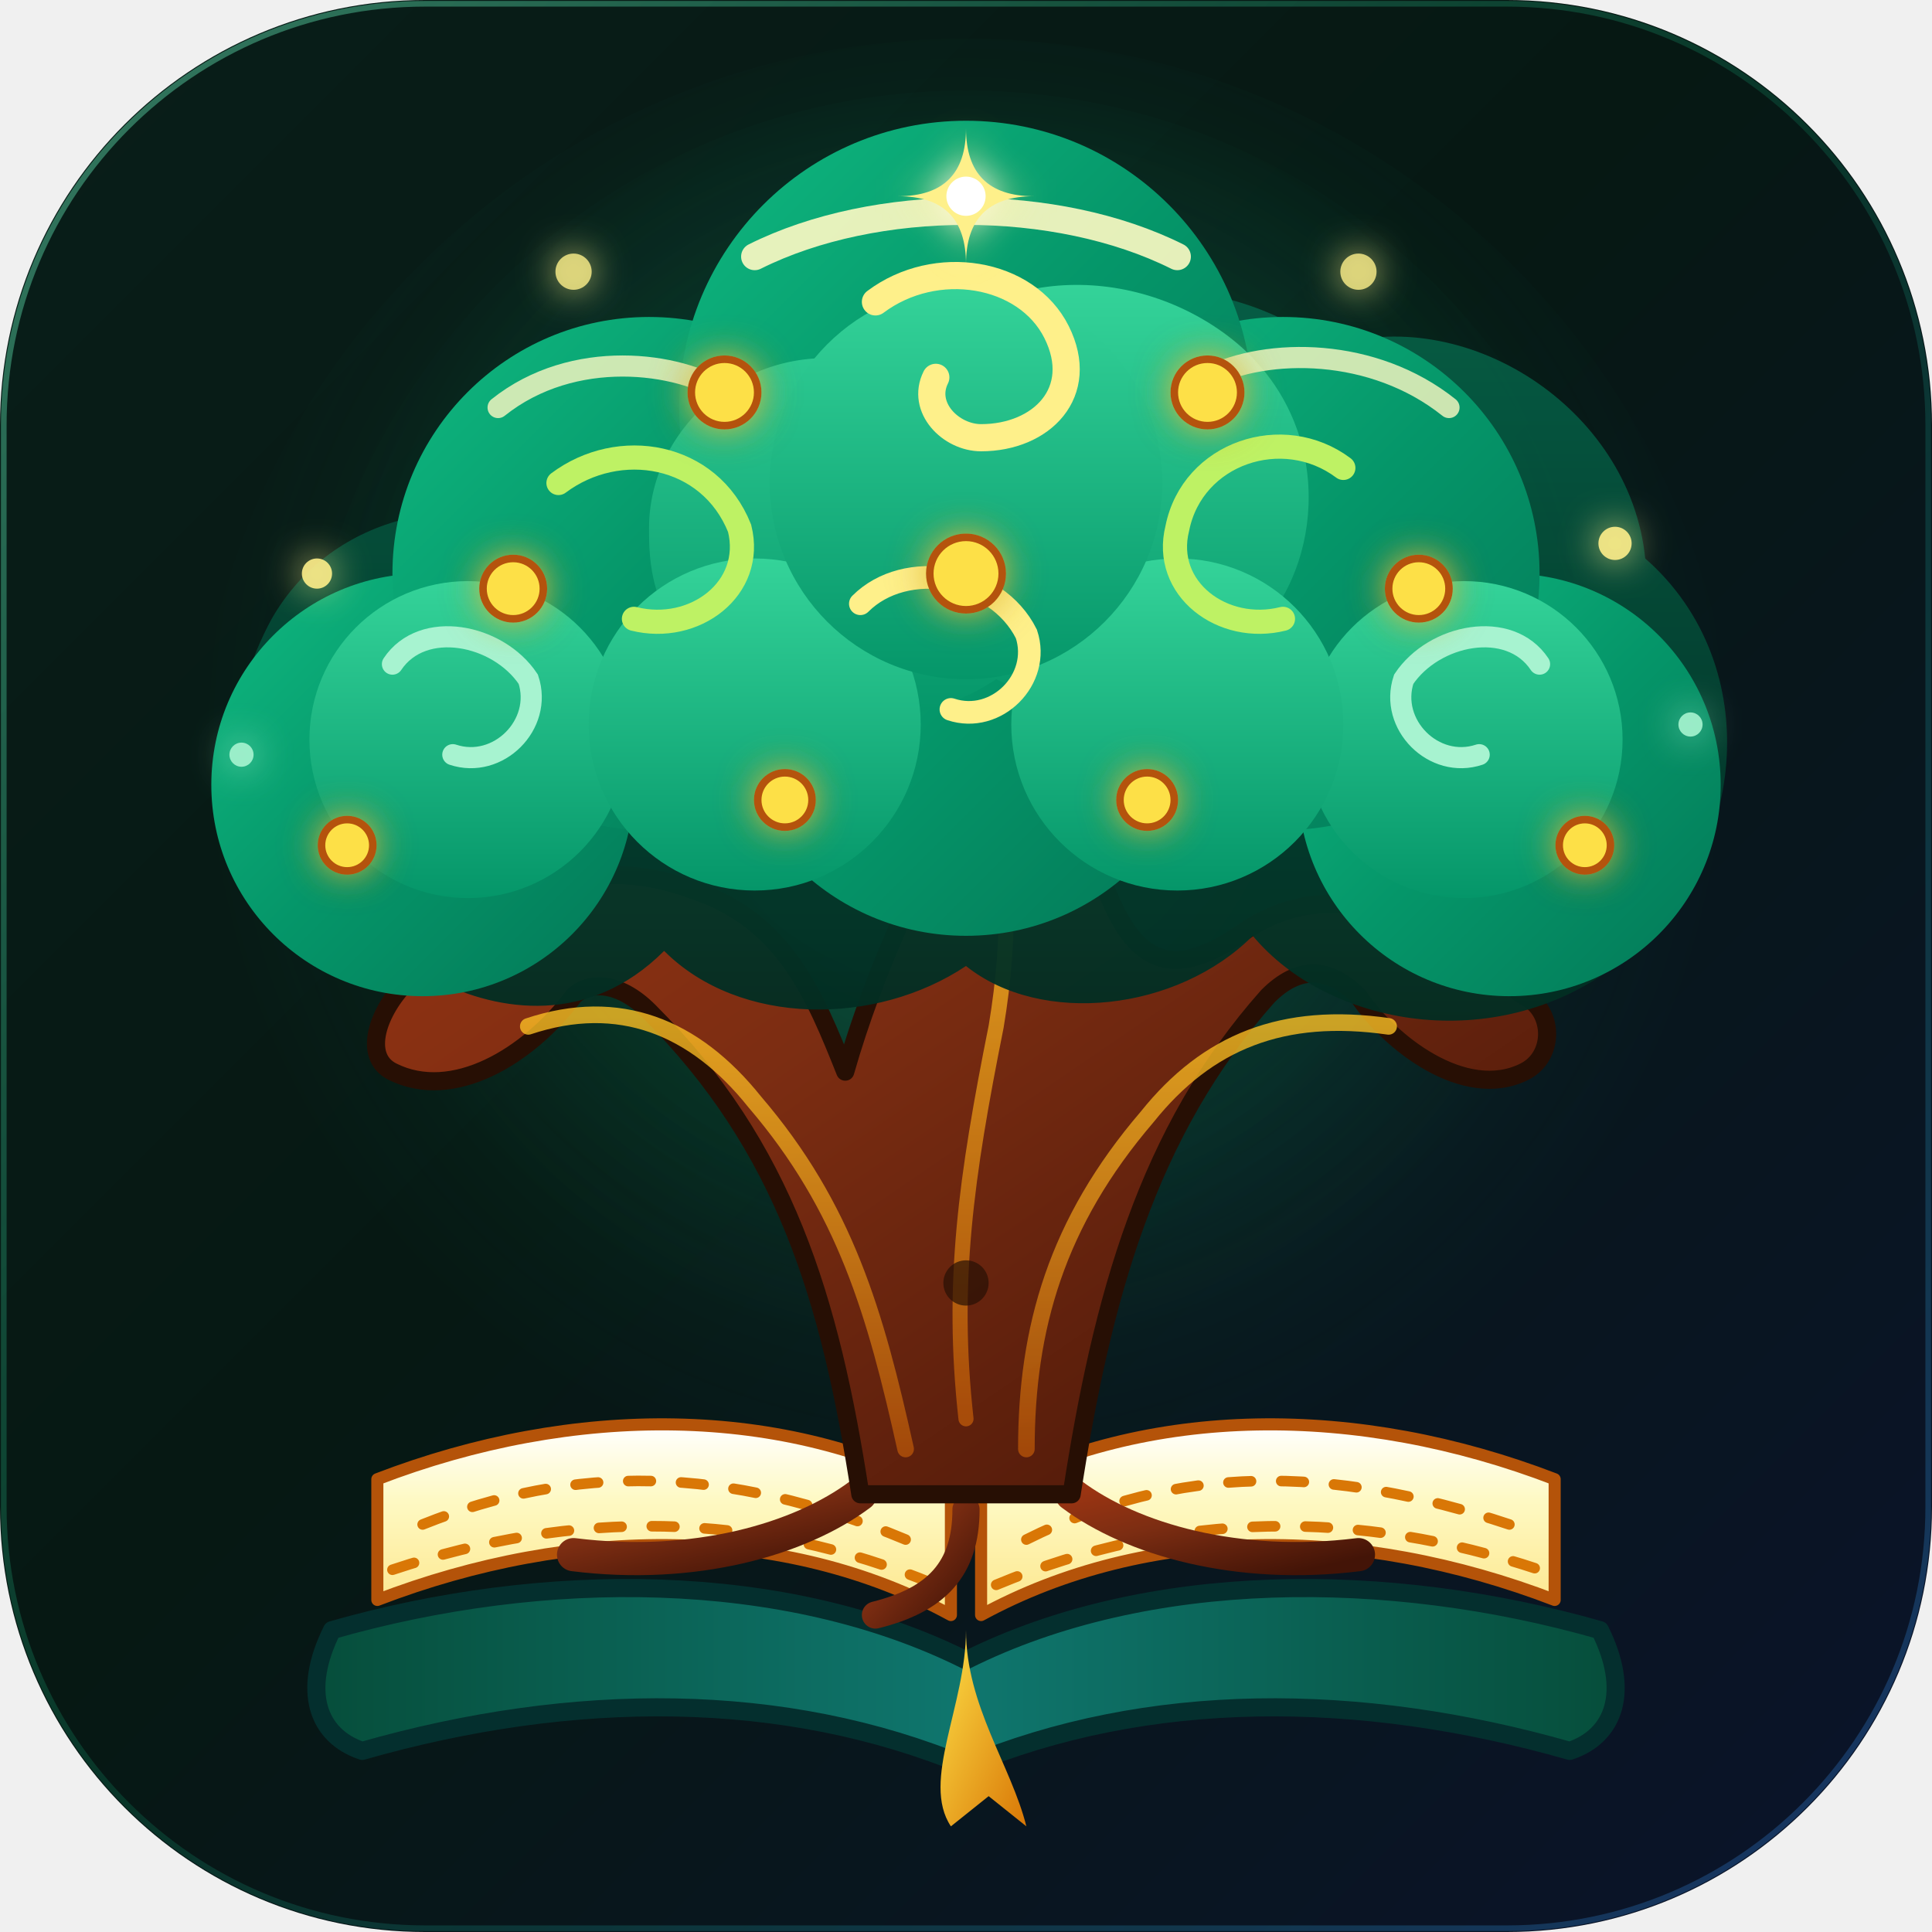
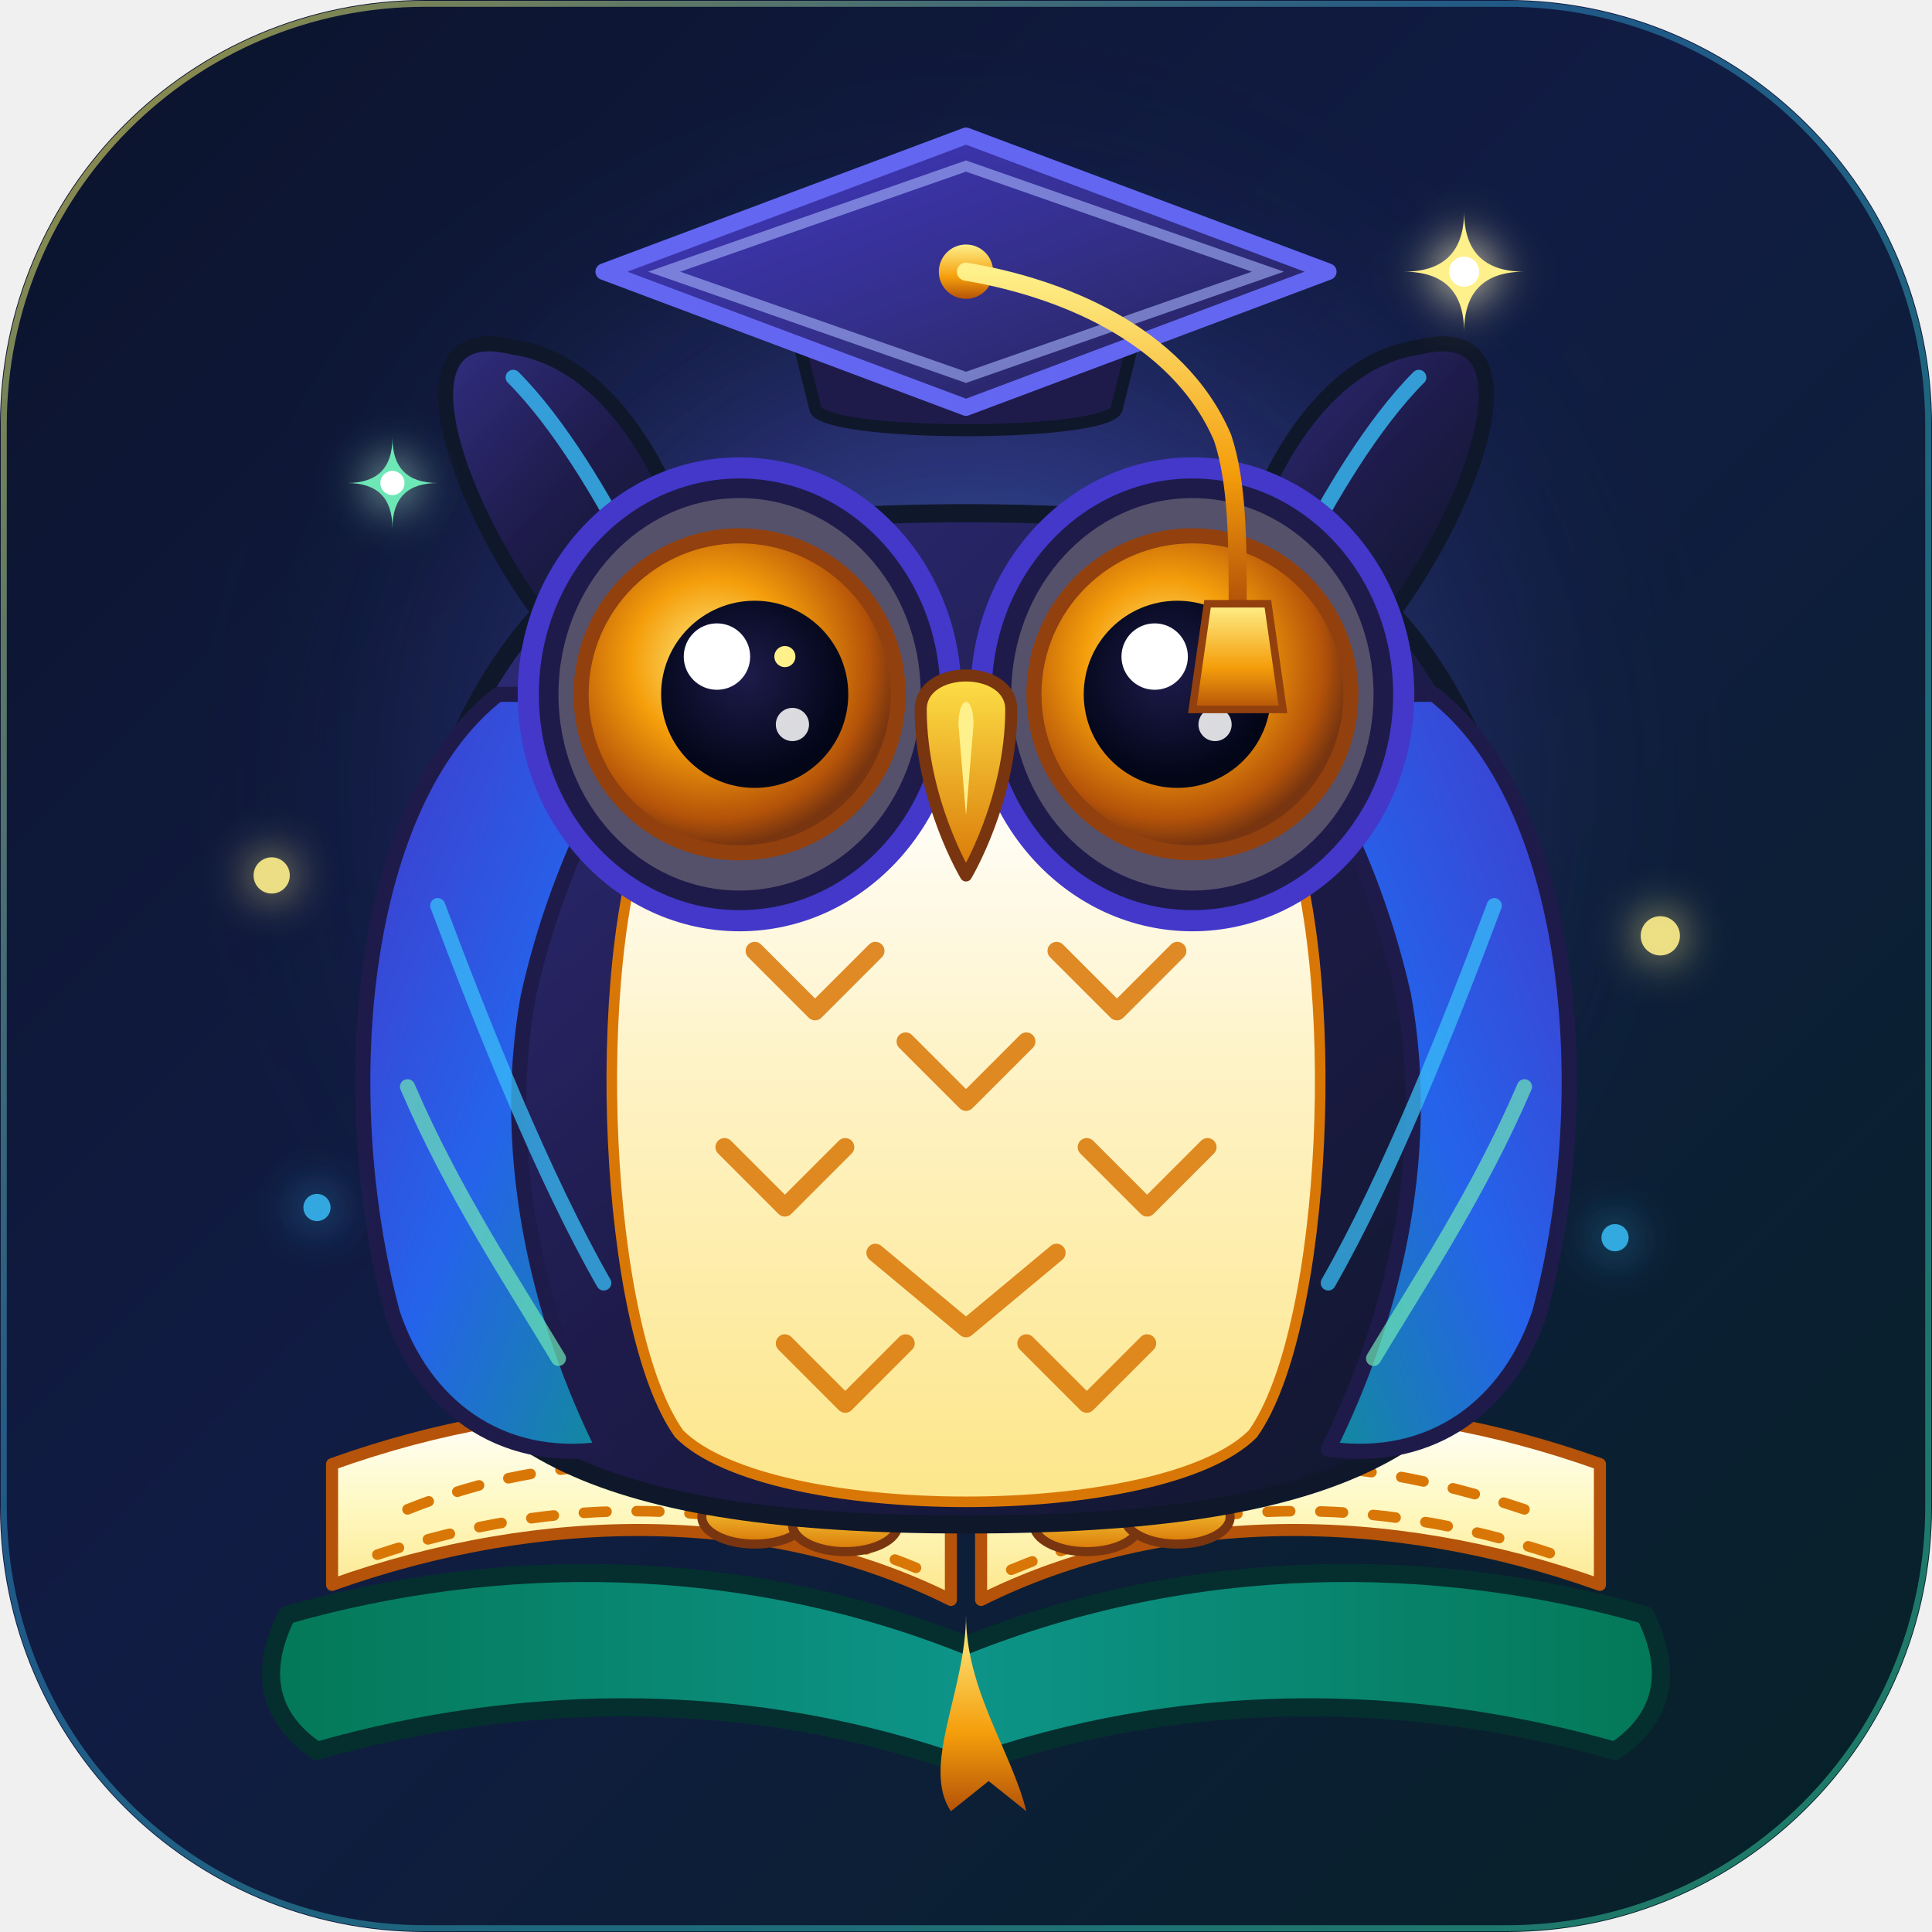
- <svg xmlns="http://www.w3.org/2000/svg" viewBox="0 0 512 512" width="512" height="512" fill="none" role="img" aria-label="Lingua - Tree of Knowledge">
+ <svg xmlns="http://www.w3.org/2000/svg" viewBox="0 0 512 512" width="512" height="512" fill="none" role="img" aria-label="Lingua - The Wise Owl">
  <defs>
-     <linearGradient id="appBgGradient" x1="0%" y1="0%" x2="100%" y2="100%">
-       <stop offset="0%" stop-color="#091E19" />
-       <stop offset="45%" stop-color="#061813" />
-       <stop offset="100%" stop-color="#0B132B" />
+     <linearGradient id="canvasBg" x1="0%" y1="0%" x2="100%" y2="100%">
+       <stop offset="0%" stop-color="#0B132B" />
+       <stop offset="45%" stop-color="#111C44" />
+       <stop offset="100%" stop-color="#062226" />
    </linearGradient>
-     <linearGradient id="appBorderGlow" x1="0%" y1="0%" x2="100%" y2="100%">
-       <stop offset="0%" stop-color="#6EE7B7" stop-opacity="0.8" />
-       <stop offset="50%" stop-color="#10B981" stop-opacity="0.3" />
-       <stop offset="100%" stop-color="#3B82F6" stop-opacity="0.5" />
+     <linearGradient id="canvasBorder" x1="0%" y1="0%" x2="100%" y2="100%">
+       <stop offset="0%" stop-color="#FDE047" stop-opacity="0.85" />
+       <stop offset="40%" stop-color="#38BDF8" stop-opacity="0.5" />
+       <stop offset="100%" stop-color="#34D399" stop-opacity="0.7" />
    </linearGradient>
-     <radialGradient id="innerAura" cx="50%" cy="45%" r="50%">
-       <stop offset="0%" stop-color="#34D399" stop-opacity="0.35" />
-       <stop offset="50%" stop-color="#10B981" stop-opacity="0.12" />
-       <stop offset="100%" stop-color="#059669" stop-opacity="0" />
+     <radialGradient id="celestialAura" cx="50%" cy="46%" r="50%">
+       <stop offset="0%" stop-color="#38BDF8" stop-opacity="0.32" />
+       <stop offset="45%" stop-color="#6366F1" stop-opacity="0.16" />
+       <stop offset="100%" stop-color="#0B132B" stop-opacity="0" />
    </radialGradient>
-     <linearGradient id="foliageShadow" x1="0" y1="0" x2="0" y2="1">
-       <stop offset="0%" stop-color="#065F46" />
-       <stop offset="100%" stop-color="#022C22" />
+     <linearGradient id="owlBodyDark" x1="0" y1="0" x2="1" y2="1">
+       <stop offset="0%" stop-color="#312E81" />
+       <stop offset="50%" stop-color="#1E1B4B" />
+       <stop offset="100%" stop-color="#0F172A" />
    </linearGradient>
-     <linearGradient id="foliageMid" x1="0" y1="0" x2="1" y2="1">
-       <stop offset="0%" stop-color="#10B981" />
-       <stop offset="50%" stop-color="#059669" />
-       <stop offset="100%" stop-color="#047857" />
+     <linearGradient id="owlWingLeft" x1="0" y1="0" x2="1" y2="1">
+       <stop offset="0%" stop-color="#4338CA" />
+       <stop offset="50%" stop-color="#2563EB" />
+       <stop offset="100%" stop-color="#0D9488" />
    </linearGradient>
-     <linearGradient id="foliageVibrant" x1="0" y1="0" x2="0" y2="1">
-       <stop offset="0%" stop-color="#34D399" />
-       <stop offset="100%" stop-color="#059669" />
+     <linearGradient id="owlWingRight" x1="1" y1="0" x2="0" y2="1">
+       <stop offset="0%" stop-color="#4338CA" />
+       <stop offset="50%" stop-color="#2563EB" />
+       <stop offset="100%" stop-color="#0D9488" />
    </linearGradient>
-     <linearGradient id="foliageSunlight" x1="0" y1="0" x2="1" y2="1">
-       <stop offset="0%" stop-color="#FEF08A" />
-       <stop offset="40%" stop-color="#A3E635" />
-       <stop offset="100%" stop-color="#10B981" />
-     </linearGradient>
-     <linearGradient id="trunkBark" x1="0" y1="0" x2="1" y2="1">
-       <stop offset="0%" stop-color="#9A3412" />
-       <stop offset="40%" stop-color="#7C2D12" />
-       <stop offset="100%" stop-color="#431407" />
-     </linearGradient>
-     <linearGradient id="trunkHighlight" x1="0" y1="0" x2="0" y2="1">
-       <stop offset="0%" stop-color="#FBBF24" />
-       <stop offset="100%" stop-color="#B45309" />
-     </linearGradient>
-     <linearGradient id="bookCover" x1="0" y1="0" x2="1" y2="0">
-       <stop offset="0%" stop-color="#064E3B" />
-       <stop offset="50%" stop-color="#0F766E" />
-       <stop offset="100%" stop-color="#064E3B" />
-     </linearGradient>
-     <linearGradient id="pageParchment" x1="0" y1="0" x2="0" y2="1">
+     <linearGradient id="owlChest" x1="0" y1="0" x2="0" y2="1">
      <stop offset="0%" stop-color="#FFFFFF" />
-       <stop offset="40%" stop-color="#FEF9C3" />
+       <stop offset="40%" stop-color="#FEF3C7" />
      <stop offset="100%" stop-color="#FDE68A" />
    </linearGradient>
-     <linearGradient id="goldAccent" x1="0" y1="0" x2="1" y2="1">
+     <radialGradient id="eyeAmber" cx="42%" cy="40%" r="58%">
+       <stop offset="0%" stop-color="#FEF08A" />
+       <stop offset="45%" stop-color="#F59E0B" />
+       <stop offset="85%" stop-color="#B45309" />
+       <stop offset="100%" stop-color="#78350F" />
+     </radialGradient>
+     <radialGradient id="eyePupil" cx="45%" cy="40%" r="55%">
+       <stop offset="0%" stop-color="#1E1B4B" />
+       <stop offset="100%" stop-color="#020617" />
+     </radialGradient>
+     <linearGradient id="beakGold" x1="0" y1="0" x2="0" y2="1">
      <stop offset="0%" stop-color="#FDE047" />
      <stop offset="100%" stop-color="#D97706" />
    </linearGradient>
-     <filter id="starGlow" x="-30%" y="-30%" width="160%" height="160%">
-       <feGaussianBlur stdDeviation="1.2" result="blur" />
+     <linearGradient id="bookCover" x1="0" y1="0" x2="1" y2="0">
+       <stop offset="0%" stop-color="#047857" />
+       <stop offset="50%" stop-color="#0D9488" />
+       <stop offset="100%" stop-color="#047857" />
+     </linearGradient>
+     <linearGradient id="bookPages" x1="0" y1="0" x2="0" y2="1">
+       <stop offset="0%" stop-color="#FFFFFF" />
+       <stop offset="50%" stop-color="#FEF9C3" />
+       <stop offset="100%" stop-color="#FDE68A" />
+     </linearGradient>
+     <linearGradient id="capGrad" x1="0" y1="0" x2="1" y2="1">
+       <stop offset="0%" stop-color="#4338CA" />
+       <stop offset="60%" stop-color="#312E81" />
+       <stop offset="100%" stop-color="#1E1B4B" />
+     </linearGradient>
+     <linearGradient id="tasselGold" x1="0" y1="0" x2="0" y2="1">
+       <stop offset="0%" stop-color="#FEF08A" />
+       <stop offset="60%" stop-color="#F59E0B" />
+       <stop offset="100%" stop-color="#B45309" />
+     </linearGradient>
+     <filter id="softGlow" x="-20%" y="-20%" width="140%" height="140%">
+       <feGaussianBlur stdDeviation="1.5" result="blur" />
      <feComposite in="SourceGraphic" in2="blur" operator="over" />
    </filter>
  </defs>
-   <rect width="512" height="512" rx="112.64" fill="url(#appBgGradient)" />
-   <rect x="1" y="1" width="510" height="510" rx="111.64" fill="none" stroke="url(#appBorderGlow)" stroke-width="1.5" stroke-opacity="0.6" />
-   <circle cx="256" cy="215.04" r="204.8" fill="url(#innerAura)" />
+   <rect width="512" height="512" rx="112.64" fill="url(#canvasBg)" />
+   <rect x="1" y="1" width="510" height="510" rx="111.64" fill="none" stroke="url(#canvasBorder)" stroke-width="1.6" stroke-opacity="0.75" />
+   <circle cx="256" cy="225.28" r="215.04" fill="url(#celestialAura)" />
  <g transform="scale(4)">
-     <circle cx="64" cy="50" r="44" fill="url(#innerAura)" />
-     <g id="openBook">
-       <path d="M22 108 C36 104 52 104 64 110 C76 104 92 104 106 108 C108 112 107 115 104 116 C90 112 76 112 64 117 C52 112 38 112 24 116 C21 115 20 112 22 108 Z" fill="url(#bookCover)" stroke="#042F2E" stroke-width="1.2" stroke-linejoin="round" />
-       <path d="M25 106 C38 101 52 101 63 107 L63 99 C52 93 38 93 25 98 Z" fill="url(#pageParchment)" stroke="#B45309" stroke-width="0.8" stroke-linejoin="round" />
-       <path d="M26 104 C38 100 50 100 62 105" stroke="#D97706" stroke-width="0.7" stroke-linecap="round" stroke-dasharray="1.5 2" />
-       <path d="M28 101 C38 97 48 97 60 102" stroke="#D97706" stroke-width="0.7" stroke-linecap="round" stroke-dasharray="1.5 2" />
-       <path d="M65 107 C76 101 90 101 103 106 L103 98 C90 93 76 93 65 99 Z" fill="url(#pageParchment)" stroke="#B45309" stroke-width="0.8" stroke-linejoin="round" />
-       <path d="M66 105 C78 100 90 100 102 104" stroke="#D97706" stroke-width="0.7" stroke-linecap="round" stroke-dasharray="1.5 2" />
-       <path d="M68 102 C78 97 88 97 100 101" stroke="#D97706" stroke-width="0.7" stroke-linecap="round" stroke-dasharray="1.5 2" />
-       <path d="M64 108 C64 113 61 118 63 121 L65.5 119 L68 121 C67 117 64 113 64 108 Z" fill="url(#goldAccent)" />
+     <circle cx="64" cy="56" r="48" fill="url(#celestialAura)" />
+     <g id="tomeBase">
+       <path d="M19 107 C33 103 49 103 64 109 C79 103 95 103 109 107 C111 111 110 114 107 116 C93 112 78 112 64 117 C50 112 35 112 21 116 C18 114 17 111 19 107 Z" fill="url(#bookCover)" stroke="#042F2E" stroke-width="1.2" stroke-linejoin="round" />
+       <path d="M22 105 C36 100 51 100 63 106 L63 98 C50 92 36 92 22 97 Z" fill="url(#bookPages)" stroke="#B45309" stroke-width="0.8" stroke-linejoin="round" />
+       <path d="M25 103 C37 99 49 99 61 104" stroke="#D97706" stroke-width="0.7" stroke-linecap="round" stroke-dasharray="1.5 2" />
+       <path d="M27 100 C37 96 47 96 59 101" stroke="#D97706" stroke-width="0.7" stroke-linecap="round" stroke-dasharray="1.5 2" />
+       <path d="M65 106 C77 100 92 100 106 105 L106 97 C92 92 78 92 65 98 Z" fill="url(#bookPages)" stroke="#B45309" stroke-width="0.8" stroke-linejoin="round" />
+       <path d="M67 104 C79 99 91 99 103 103" stroke="#D97706" stroke-width="0.7" stroke-linecap="round" stroke-dasharray="1.5 2" />
+       <path d="M69 101 C79 96 89 96 101 100" stroke="#D97706" stroke-width="0.7" stroke-linecap="round" stroke-dasharray="1.5 2" />
+       <path d="M64 107 C64 112 61 117 63 120 L65.5 118 L68 120 C67 116 64 112 64 107 Z" fill="url(#tasselGold)" />
    </g>
-     <g id="trunkAndBranches">
-       <path d="M57 99 C53 102 46 104 38 103" stroke="url(#trunkBark)" stroke-width="2.2" stroke-linecap="round" fill="none" />
-       <path d="M71 99 C75 102 82 104 90 103" stroke="url(#trunkBark)" stroke-width="2.2" stroke-linecap="round" fill="none" />
-       <path d="M64 100 C64 104 62 106 58 107" stroke="url(#trunkBark)" stroke-width="1.8" stroke-linecap="round" fill="none" />
-       <path d="M57 99 C55 86 52 76 43 67 C41 65 39 65 38 66 C35 70 30 73 26 71 C24 70 25 67 27 65 C32 60 38 56 46 59 C52 61 54 66 56 71 C58 64 61 58 64 52 C65 50 67 48 68 46 C69 48 71 52 72 55 C74 62 76 66 82 62 C89 57 95 62 101 66 C103 67 103 70 101 71 C97 73 92 69 90 66 C88 64 86 64 84 66 C76 75 73 86 71 99 Z" fill="url(#trunkBark)" stroke="#270F04" stroke-width="1.2" stroke-linejoin="round" />
-       <path d="M60 96 C58 87 56 80 50 73 C46 68 41 66 35 68" stroke="url(#trunkHighlight)" stroke-width="1.1" stroke-linecap="round" fill="none" opacity="0.8" />
-       <path d="M68 96 C68 88 70 81 76 74 C80 69 85 67 92 68" stroke="url(#trunkHighlight)" stroke-width="1.1" stroke-linecap="round" fill="none" opacity="0.8" />
-       <path d="M64 94 C63 85 64 78 66 68 C67 62 67 56 65 53" stroke="url(#trunkHighlight)" stroke-width="1" stroke-linecap="round" fill="none" opacity="0.85" />
-       <circle cx="64" cy="85" r="1.5" fill="#270F04" opacity="0.7" />
+     <g id="owlTalons">
+       <ellipse cx="50" cy="100.5" rx="3.5" ry="1.8" fill="url(#beakGold)" stroke="#78350F" stroke-width="0.6" />
+       <ellipse cx="56" cy="101" rx="3.5" ry="1.8" fill="url(#beakGold)" stroke="#78350F" stroke-width="0.6" />
+       <ellipse cx="72" cy="101" rx="3.5" ry="1.8" fill="url(#beakGold)" stroke="#78350F" stroke-width="0.6" />
+       <ellipse cx="78" cy="100.5" rx="3.5" ry="1.8" fill="url(#beakGold)" stroke="#78350F" stroke-width="0.6" />
    </g>
-     <g id="canopyFoliage">
-       <g fill="url(#foliageShadow)" opacity="0.95">
-         <path d="M29 65 C18 64 12 52 18 41 C22 34 31 32 38 36 C42 27 53 23 62 27 C68 18 80 17 88 23 C97 20 108 27 109 37 C117 44 116 57 107 64 C99 70 88 68 83 62 C78 67 69 68 64 64 C58 68 49 68 44 63 C39 68 33 67 29 65 Z" />
+     <g id="owlBodyGroup">
+       <path d="M40 37 C48 33 80 33 88 37 C100 45 104 65 101 84 C98 96 88 101 64 101 C40 101 30 96 27 84 C24 65 28 45 40 37 Z" fill="url(#owlBodyDark)" stroke="#0F172A" stroke-width="1.2" />
+       <path d="M36 41 C30 33 26 21 34 23 C41 24 45 33 46 38 Z" fill="url(#owlBodyDark)" stroke="#0F172A" stroke-width="1" stroke-linejoin="round" />
+       <path d="M34 25 C37 28 40 33 42 37" stroke="#38BDF8" stroke-width="1" stroke-linecap="round" opacity="0.8" />
+       <path d="M92 41 C98 33 102 21 94 23 C87 24 83 33 82 38 Z" fill="url(#owlBodyDark)" stroke="#0F172A" stroke-width="1" stroke-linejoin="round" />
+       <path d="M94 25 C91 28 88 33 86 37" stroke="#38BDF8" stroke-width="1" stroke-linecap="round" opacity="0.8" />
+       <path d="M33 46 C24 53 22 72 26 87 C28 93 33 97 40 96 C36 88 33 77 35 66 C37 57 41 50 44 46 Z" fill="url(#owlWingLeft)" stroke="#1E1B4B" stroke-width="1" stroke-linejoin="round" />
+       <path d="M29 60 C32 68 36 78 40 85" stroke="#38BDF8" stroke-width="1" stroke-linecap="round" opacity="0.75" />
+       <path d="M27 72 C30 79 34 85 37 90" stroke="#6EE7B7" stroke-width="1" stroke-linecap="round" opacity="0.7" />
+       <path d="M95 46 C104 53 106 72 102 87 C100 93 95 97 88 96 C92 88 95 77 93 66 C91 57 87 50 84 46 Z" fill="url(#owlWingRight)" stroke="#1E1B4B" stroke-width="1" stroke-linejoin="round" />
+       <path d="M99 60 C96 68 92 78 88 85" stroke="#38BDF8" stroke-width="1" stroke-linecap="round" opacity="0.75" />
+       <path d="M101 72 C98 79 94 85 91 90" stroke="#6EE7B7" stroke-width="1" stroke-linecap="round" opacity="0.7" />
+       <path d="M43 54 C47 50 81 50 85 54 C89 64 88 88 83 95 C77 101 51 101 45 95 C40 88 39 64 43 54 Z" fill="url(#owlChest)" stroke="#D97706" stroke-width="0.7" />
+       <g stroke="#D97706" stroke-width="1.2" stroke-linecap="round" stroke-linejoin="round" opacity="0.85">
+         <path d="M50 63 L54 67 L58 63" />
+         <path d="M70 63 L74 67 L78 63" />
+         <path d="M60 69 L64 73 L68 69" />
+         <path d="M48 76 L52 80 L56 76" />
+         <path d="M72 76 L76 80 L80 76" />
+         <path d="M58 83 L64 88 L70 83" />
+         <path d="M52 89 L56 93 L60 89" />
+         <path d="M68 89 L72 93 L76 89" />
      </g>
-       <g fill="url(#foliageMid)">
-         <circle cx="28" cy="52" r="14" />
-         <circle cx="100" cy="52" r="14" />
-         <circle cx="43" cy="38" r="17" />
-         <circle cx="85" cy="38" r="17" />
-         <circle cx="64" cy="27" r="19" />
-         <circle cx="64" cy="46" r="16" />
+     </g>
+     <g id="owlFace">
+       <ellipse cx="49" cy="46" rx="14" ry="15" fill="#1E1B4B" stroke="#4338CA" stroke-width="1.4" />
+       <ellipse cx="79" cy="46" rx="14" ry="15" fill="#1E1B4B" stroke="#4338CA" stroke-width="1.4" />
+       <ellipse cx="49" cy="46" rx="12" ry="13" fill="#FEF3C7" opacity="0.25" />
+       <ellipse cx="79" cy="46" rx="12" ry="13" fill="#FEF3C7" opacity="0.25" />
+       <circle cx="49" cy="46" r="10.5" fill="url(#eyeAmber)" stroke="#92400E" stroke-width="1" />
+       <circle cx="50" cy="46" r="6.2" fill="url(#eyePupil)" />
+       <circle cx="47.5" cy="43.5" r="2.2" fill="#FFFFFF" />
+       <circle cx="52.5" cy="48" r="1.1" fill="#FFFFFF" opacity="0.85" />
+       <circle cx="52" cy="43.5" r="0.7" fill="#FEF08A" />
+       <circle cx="79" cy="46" r="10.5" fill="url(#eyeAmber)" stroke="#92400E" stroke-width="1" />
+       <circle cx="78" cy="46" r="6.2" fill="url(#eyePupil)" />
+       <circle cx="76.5" cy="43.5" r="2.2" fill="#FFFFFF" />
+       <circle cx="80.5" cy="48" r="1.1" fill="#FFFFFF" opacity="0.85" />
+       <circle cx="81" cy="43.5" r="0.7" fill="#FEF08A" />
+       <path d="M61 47 C61 44 67 44 67 47 C67 53 64 58 64 58 C64 58 61 53 61 47 Z" fill="url(#beakGold)" stroke="#78350F" stroke-width="0.8" stroke-linejoin="round" />
+       <path d="M63.5 48 C63.5 46 64.5 46 64.5 48 L64 54 Z" fill="#FEF08A" />
+     </g>
+     <g id="scholarCap">
+       <path d="M53 23 C53 19 75 19 75 23 L74 27 C74 29 54 29 54 27 Z" fill="#1E1B4B" stroke="#0F172A" stroke-width="0.8" />
+       <polygon points="64,9 88,18 64,27 40,18" fill="url(#capGrad)" stroke="#6366F1" stroke-width="1.1" stroke-linejoin="round" />
+       <polygon points="64,11 84,18 64,25 44,18" fill="none" stroke="#A5B4FC" stroke-width="0.7" opacity="0.6" />
+       <circle cx="64" cy="18" r="1.8" fill="url(#tasselGold)" />
+       <path d="M64 18 C70 19 78 22 81 29 C82 32 82 36 82 40" stroke="url(#tasselGold)" stroke-width="1.2" stroke-linecap="round" fill="none" />
+       <polygon points="80,40 84,40 85,47 79,47" fill="url(#tasselGold)" stroke="#92400E" stroke-width="0.5" />
+     </g>
+     <g id="starlightSparks" filter="url(#softGlow)">
+       <g transform="translate(97, 18)">
+         <path d="M0 -4 Q0 0 4 0 Q0 0 0 4 Q0 0 -4 0 Q0 0 0 -4 Z" fill="#FEF08A" />
+         <circle cx="0" cy="0" r="1" fill="#FFFFFF" />
      </g>
-       <g fill="url(#foliageVibrant)">
-         <path d="M43 35 C43 27 52 21 60 25 C64 18 74 17 81 22 C88 27 88 36 84 41 C80 47 72 48 66 45 C60 49 52 48 47 44 C43 41 43 37 43 35 Z" />
-         <circle cx="31" cy="49" r="10.5" />
-         <circle cx="97" cy="49" r="10.5" />
-         <circle cx="50" cy="48" r="11" />
-         <circle cx="78" cy="48" r="11" />
-         <circle cx="64" cy="32" r="13" />
+       <g transform="translate(26, 32)">
+         <path d="M0 -3 Q0 0 3 0 Q0 0 0 3 Q0 0 -3 0 Q0 0 0 -3 Z" fill="#6EE7B7" />
+         <circle cx="0" cy="0" r="0.8" fill="#FFFFFF" />
      </g>
-       <g fill="none" stroke-linecap="round">
-         <path d="M58 20 C62 17 68 18 70 22 C72 26 69 29 65 29 C63 29 61 27 62 25" stroke="#FEF08A" stroke-width="1.8" />
-         <path d="M37 32 C41 29 47 30 49 35 C50 39 46 42 42 41" stroke="#BEF264" stroke-width="1.6" />
-         <path d="M89 31 C85 28 79 30 78 35 C77 39 81 42 85 41" stroke="#BEF264" stroke-width="1.6" />
-         <path d="M26 44 C28 41 33 42 35 45 C36 48 33 51 30 50" stroke="#A7F3D0" stroke-width="1.4" />
-         <path d="M102 44 C100 41 95 42 93 45 C92 48 95 51 98 50" stroke="#A7F3D0" stroke-width="1.4" />
-         <path d="M57 40 C60 37 66 38 68 42 C69 45 66 48 63 47" stroke="#FEF08A" stroke-width="1.5" />
-         <path d="M50 17 C58 13 70 13 78 17" stroke="#FEF9C3" stroke-width="1.8" opacity="0.9" />
-         <path d="M33 27 C38 23 45 24 48 26" stroke="#FEF9C3" stroke-width="1.4" opacity="0.8" />
-         <path d="M80 25 C84 23 91 23 96 27" stroke="#FEF9C3" stroke-width="1.4" opacity="0.8" />
-       </g>
-       <ellipse cx="64" cy="22" rx="14" ry="7" fill="url(#foliageHighlight)" />
-       <ellipse cx="43" cy="33" rx="9" ry="5" fill="url(#foliageHighlight)" />
-       <ellipse cx="85" cy="33" rx="9" ry="5" fill="url(#foliageHighlight)" />
-     </g>
-     <g id="wisdomStars" filter="url(#starGlow)">
-       <g transform="translate(64, 13)">
-         <path d="M0 -4.5 Q0 0 4.5 0 Q0 0 0 4.5 Q0 0 -4.5 0 Q0 0 0 -4.5 Z" fill="#FEF08A" />
-         <circle cx="0" cy="0" r="1.3" fill="#FFFFFF" />
-       </g>
-       <circle cx="48" cy="26" r="2.2" fill="#FDE047" stroke="#B45309" stroke-width="0.5" />
-       <circle cx="80" cy="26" r="2.2" fill="#FDE047" stroke="#B45309" stroke-width="0.5" />
-       <circle cx="34" cy="39" r="2" fill="#FDE047" stroke="#B45309" stroke-width="0.5" />
-       <circle cx="94" cy="39" r="2" fill="#FDE047" stroke="#B45309" stroke-width="0.5" />
-       <circle cx="64" cy="38" r="2.4" fill="#FDE047" stroke="#B45309" stroke-width="0.5" />
-       <circle cx="52" cy="53" r="1.8" fill="#FDE047" stroke="#B45309" stroke-width="0.5" />
-       <circle cx="76" cy="53" r="1.8" fill="#FDE047" stroke="#B45309" stroke-width="0.5" />
-       <circle cx="23" cy="56" r="1.7" fill="#FDE047" stroke="#B45309" stroke-width="0.5" />
-       <circle cx="105" cy="56" r="1.7" fill="#FDE047" stroke="#B45309" stroke-width="0.5" />
-       <circle cx="21" cy="38" r="1" fill="#FEF08A" opacity="0.9" />
-       <circle cx="107" cy="36" r="1.1" fill="#FEF08A" opacity="0.9" />
-       <circle cx="38" cy="18" r="1.2" fill="#FEF08A" opacity="0.8" />
-       <circle cx="90" cy="18" r="1.2" fill="#FEF08A" opacity="0.8" />
-       <circle cx="16" cy="50" r="0.8" fill="#A7F3D0" opacity="0.9" />
-       <circle cx="112" cy="48" r="0.8" fill="#A7F3D0" opacity="0.9" />
+       <circle cx="18" cy="58" r="1.2" fill="#FEF08A" opacity="0.9" />
+       <circle cx="110" cy="62" r="1.3" fill="#FEF08A" opacity="0.9" />
+       <circle cx="21" cy="80" r="0.9" fill="#38BDF8" opacity="0.85" />
+       <circle cx="107" cy="82" r="0.9" fill="#38BDF8" opacity="0.85" />
    </g>
  </g>
</svg>
